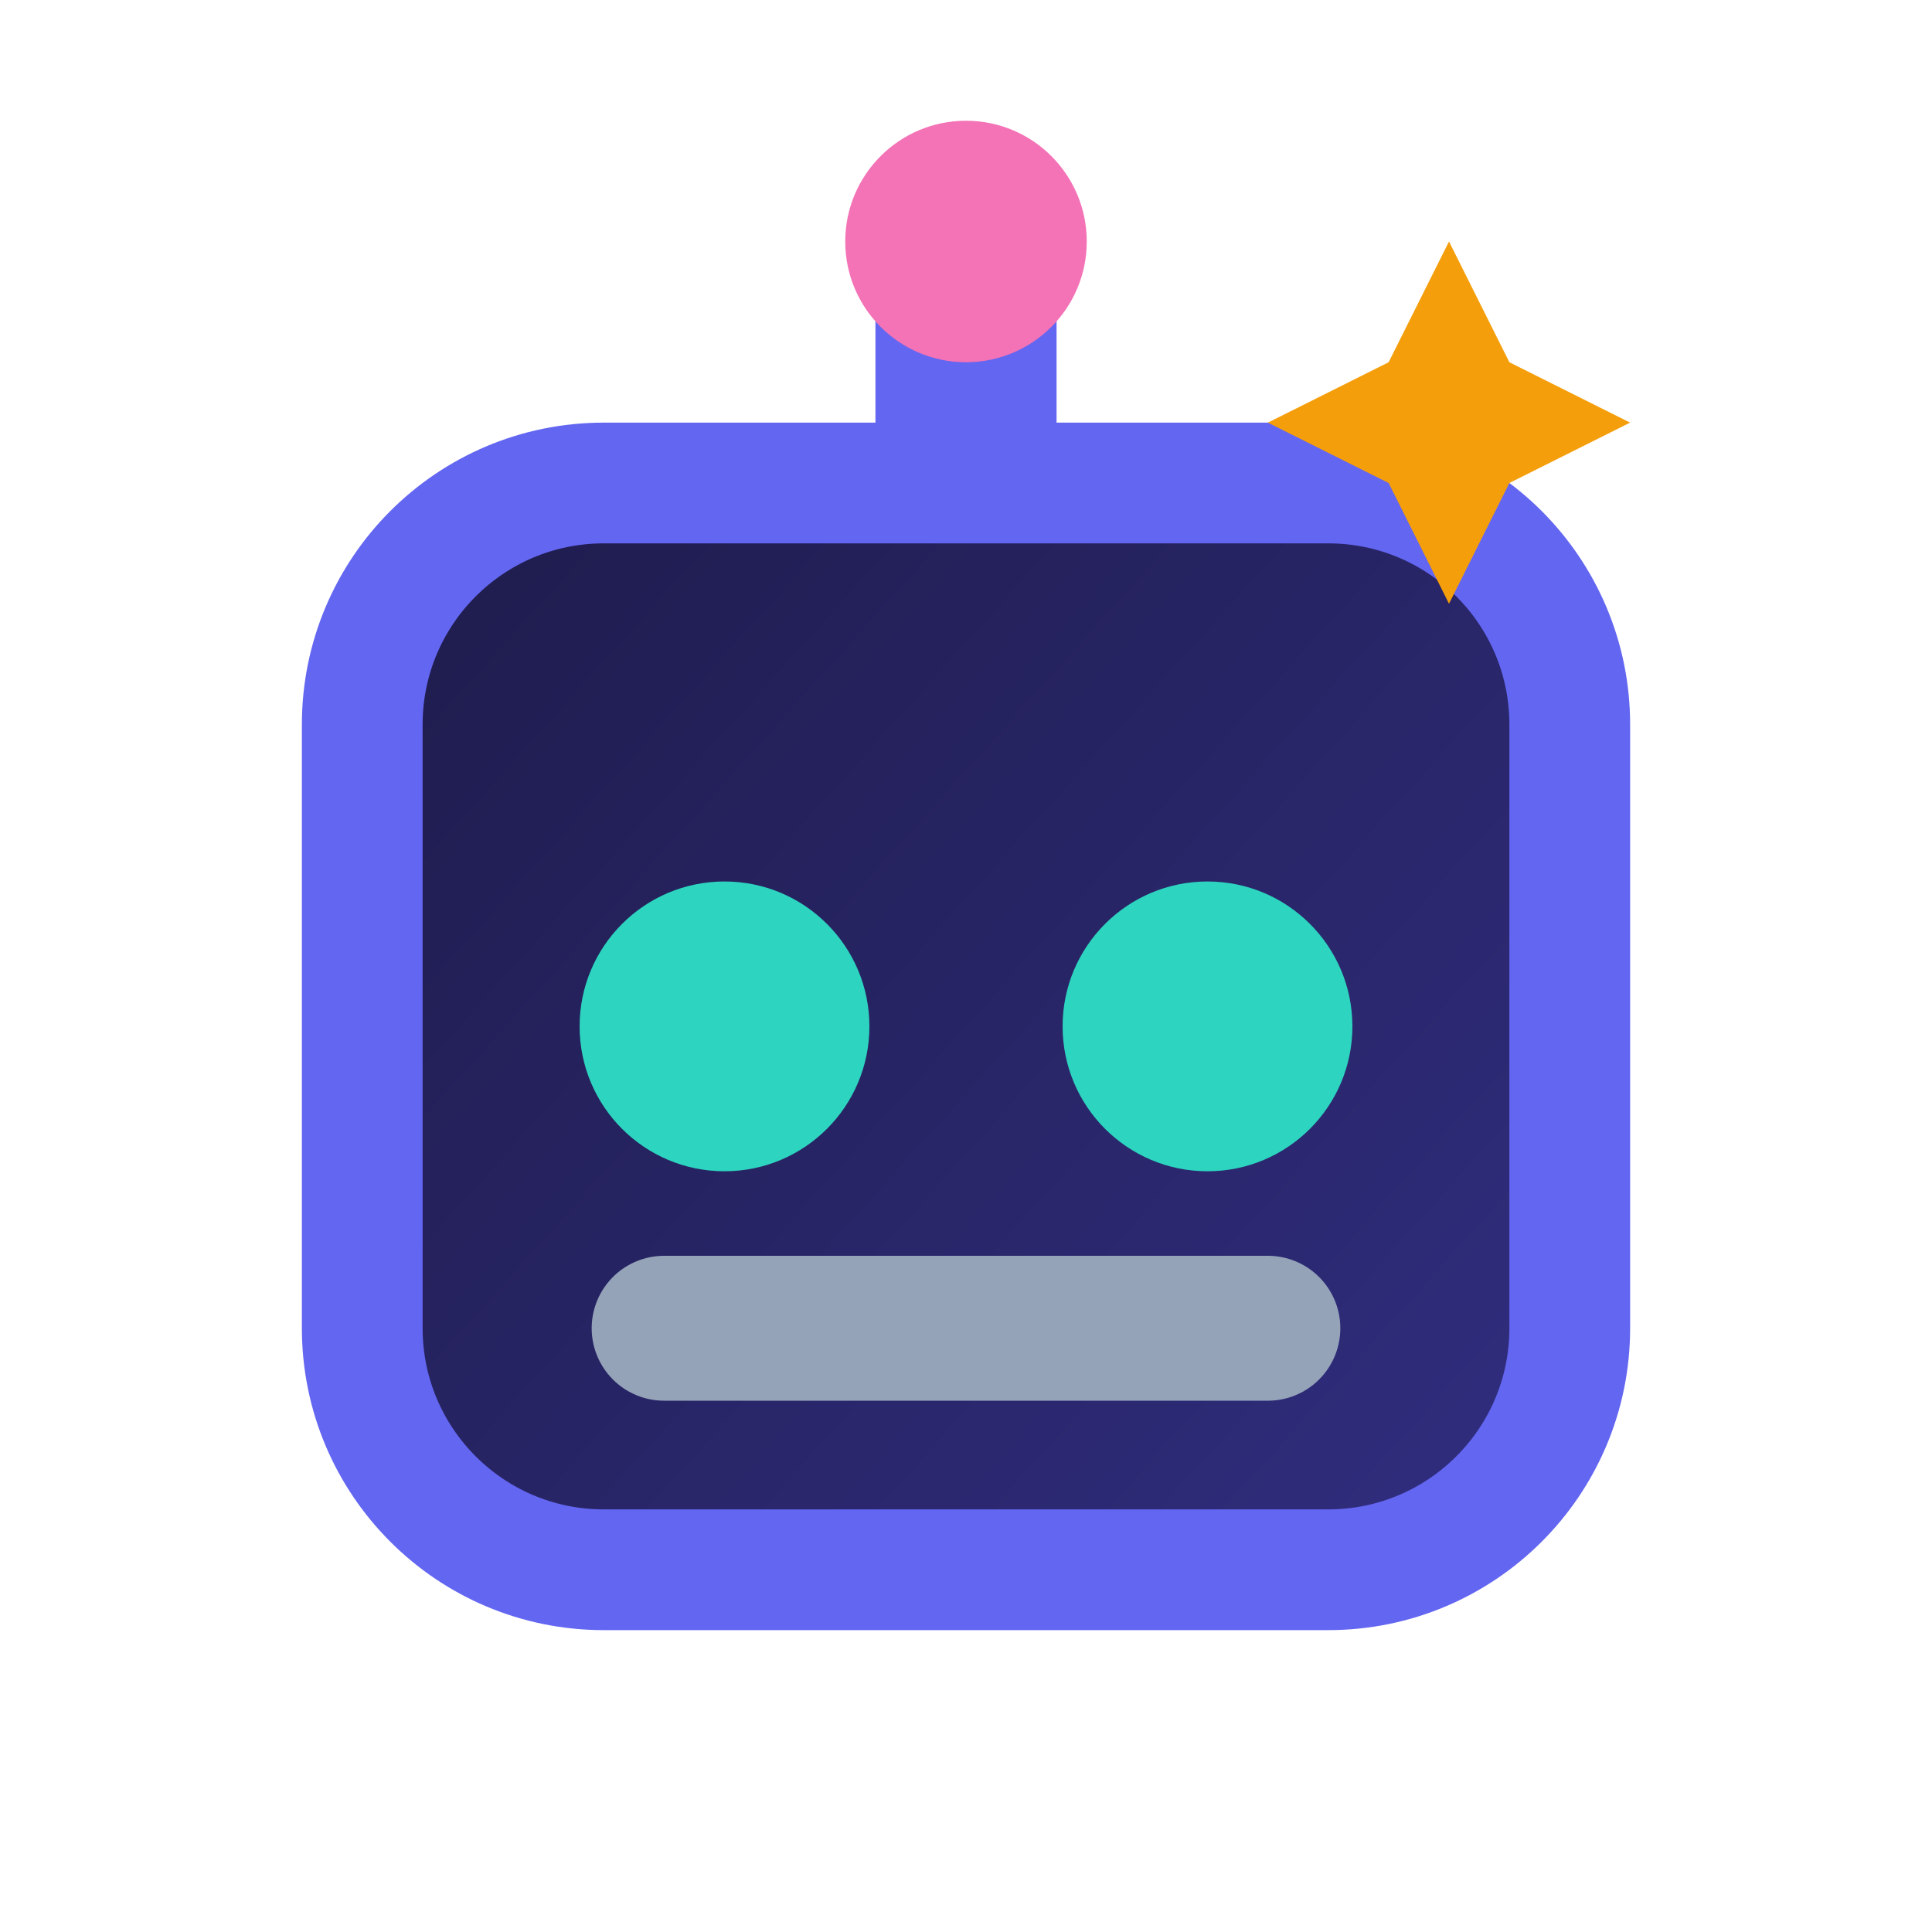
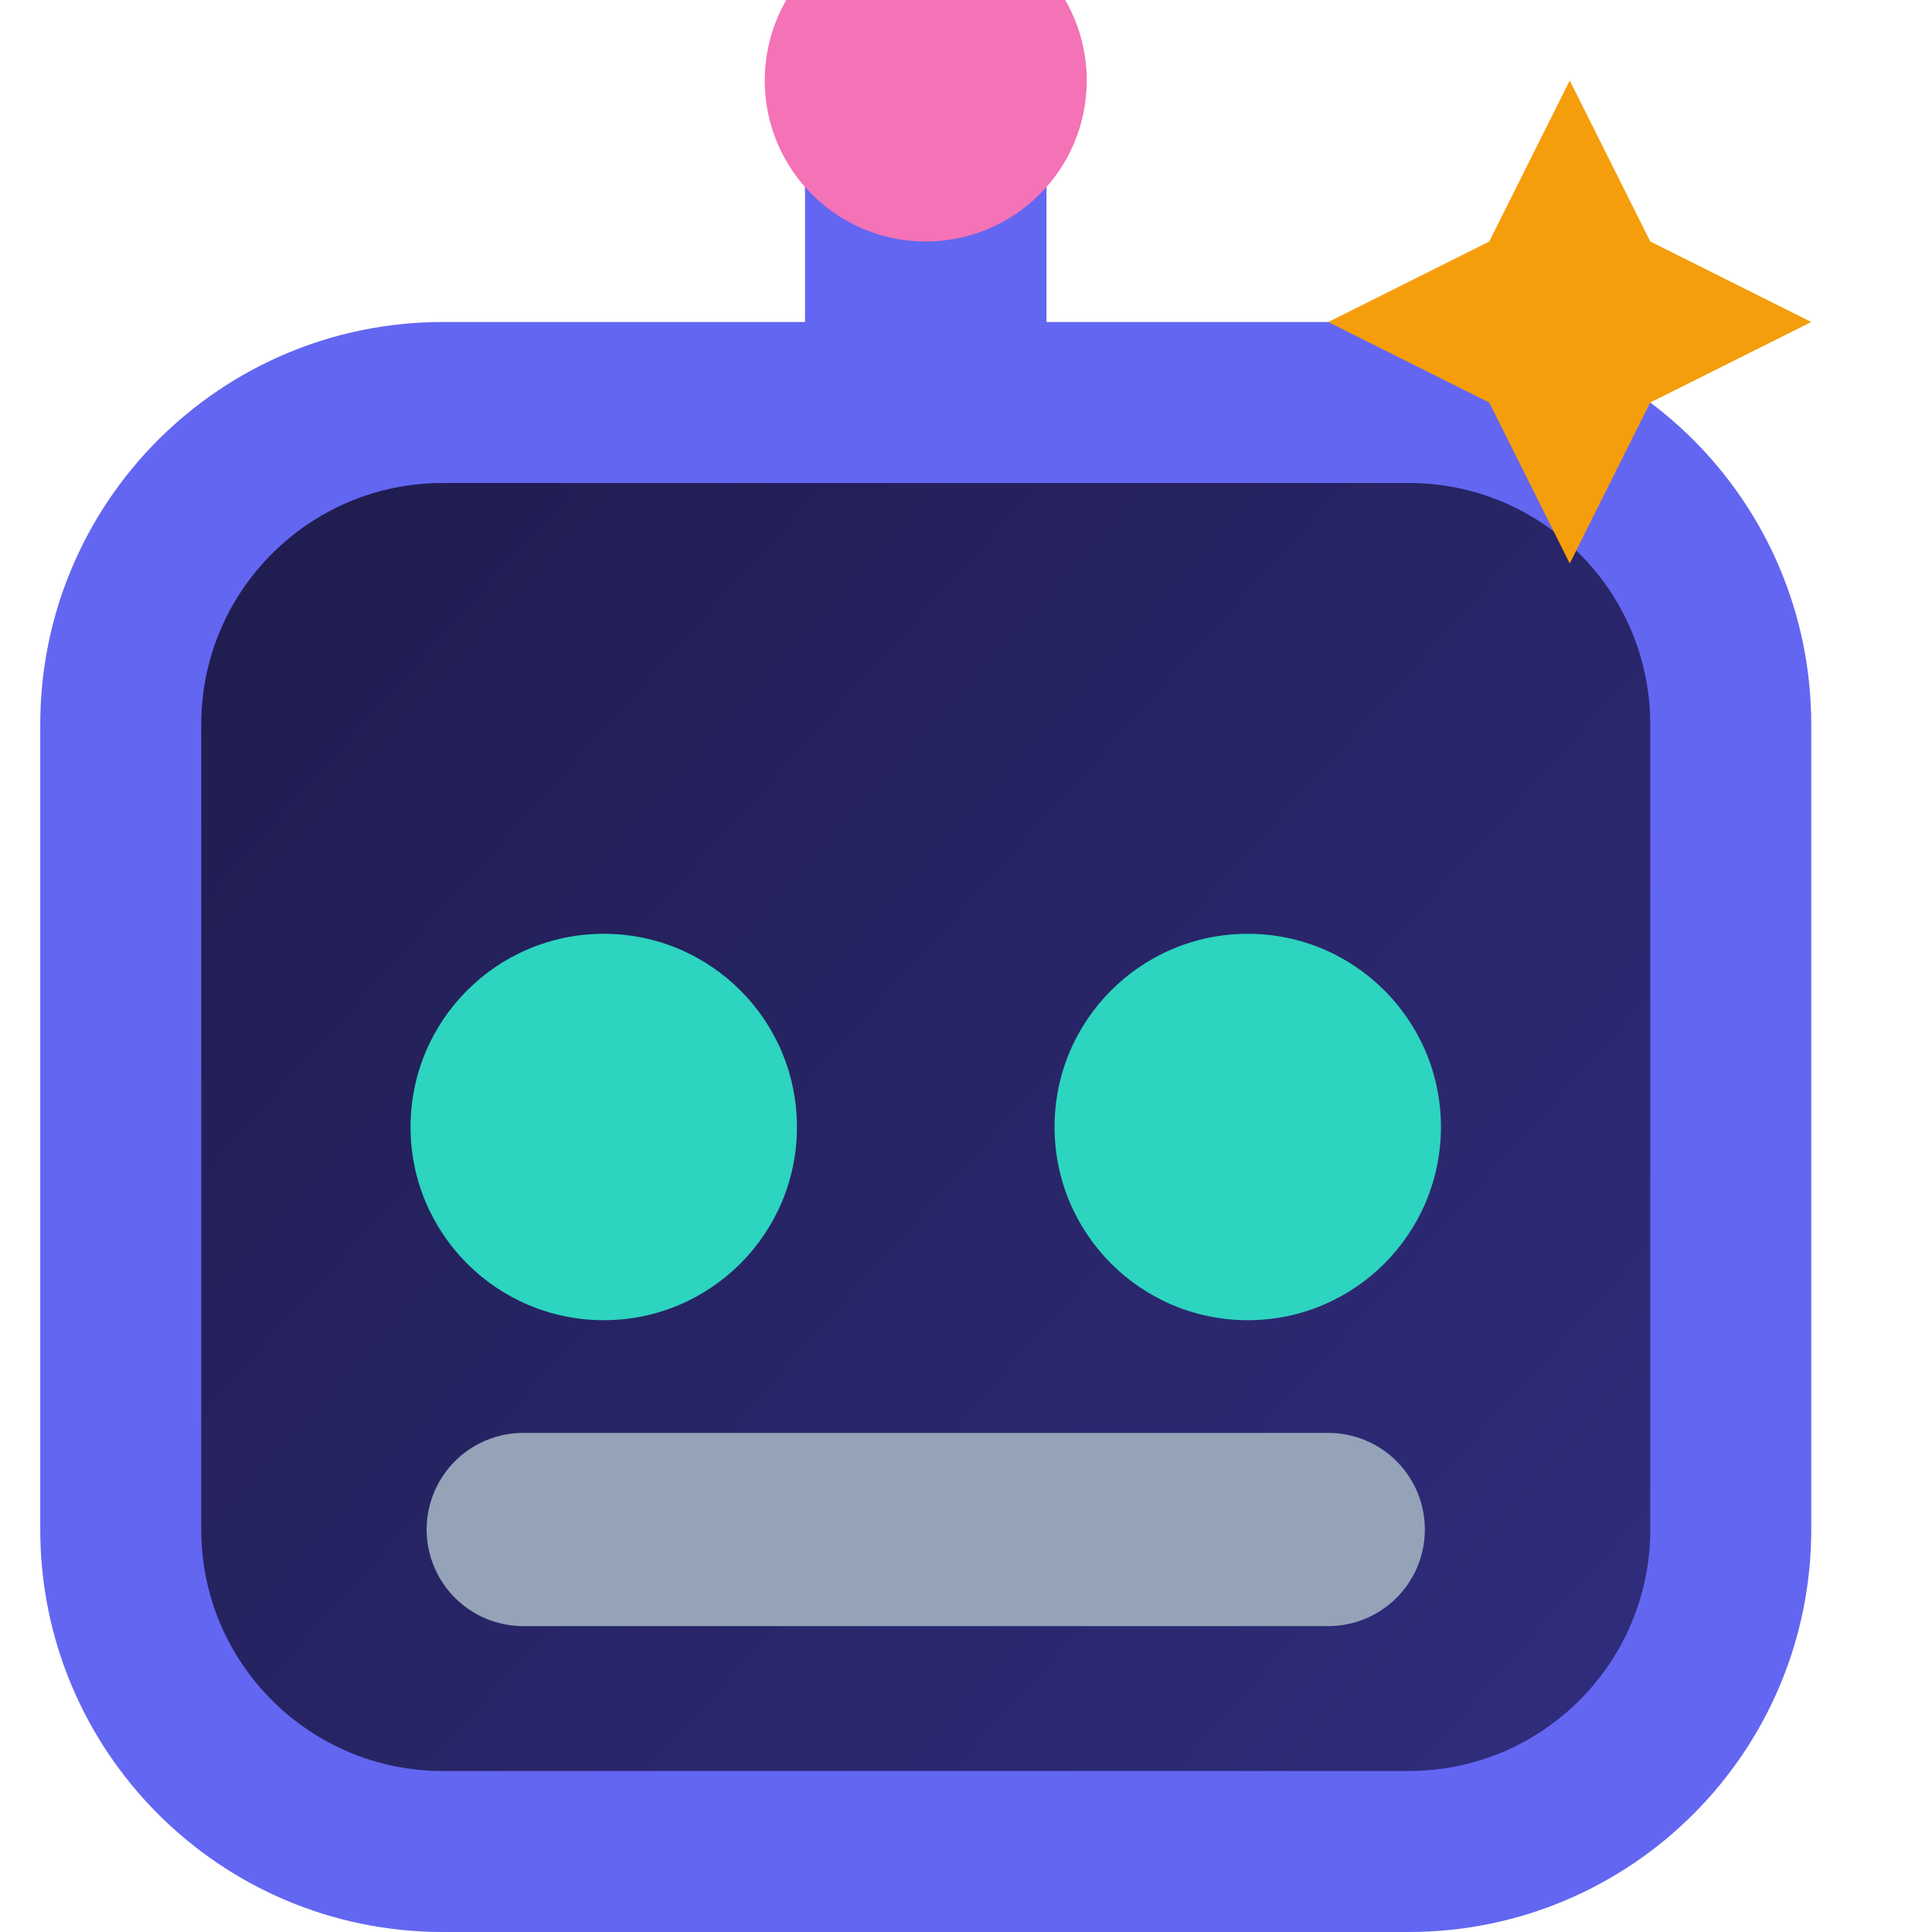
- <svg xmlns="http://www.w3.org/2000/svg" width="16" height="16" viewBox="0 0 16 16" fill="none">
+ <svg xmlns="http://www.w3.org/2000/svg" width="16" height="16" viewBox="2.25 1.5 12 12" fill="none">
  <rect x="3" y="4" width="10" height="9" rx="2" fill="url(#aiGrad)" stroke="#6366f1" stroke-width="1" />
  <line x1="8" y1="4" x2="8" y2="2" stroke="#6366f1" stroke-width="1.5" />
  <circle cx="8" cy="2" r="1" fill="#f472b6" />
  <circle cx="6" cy="8.5" r="1.2" fill="#2dd4bf" />
  <circle cx="10" cy="8.5" r="1.2" fill="#2dd4bf" />
  <path d="M5.5 11H10.5" stroke="#94a3b8" stroke-width="1.2" stroke-linecap="round" />
  <path d="M12 2L12.5 3L13.5 3.5L12.5 4L12 5L11.5 4L10.5 3.5L11.5 3L12 2Z" fill="#f59e0b" />
  <defs>
    <linearGradient id="aiGrad" x1="3" y1="4" x2="13" y2="13" gradientUnits="userSpaceOnUse">
      <stop offset="0%" stop-color="#1e1b4b" />
      <stop offset="100%" stop-color="#312e81" />
    </linearGradient>
  </defs>
</svg>
